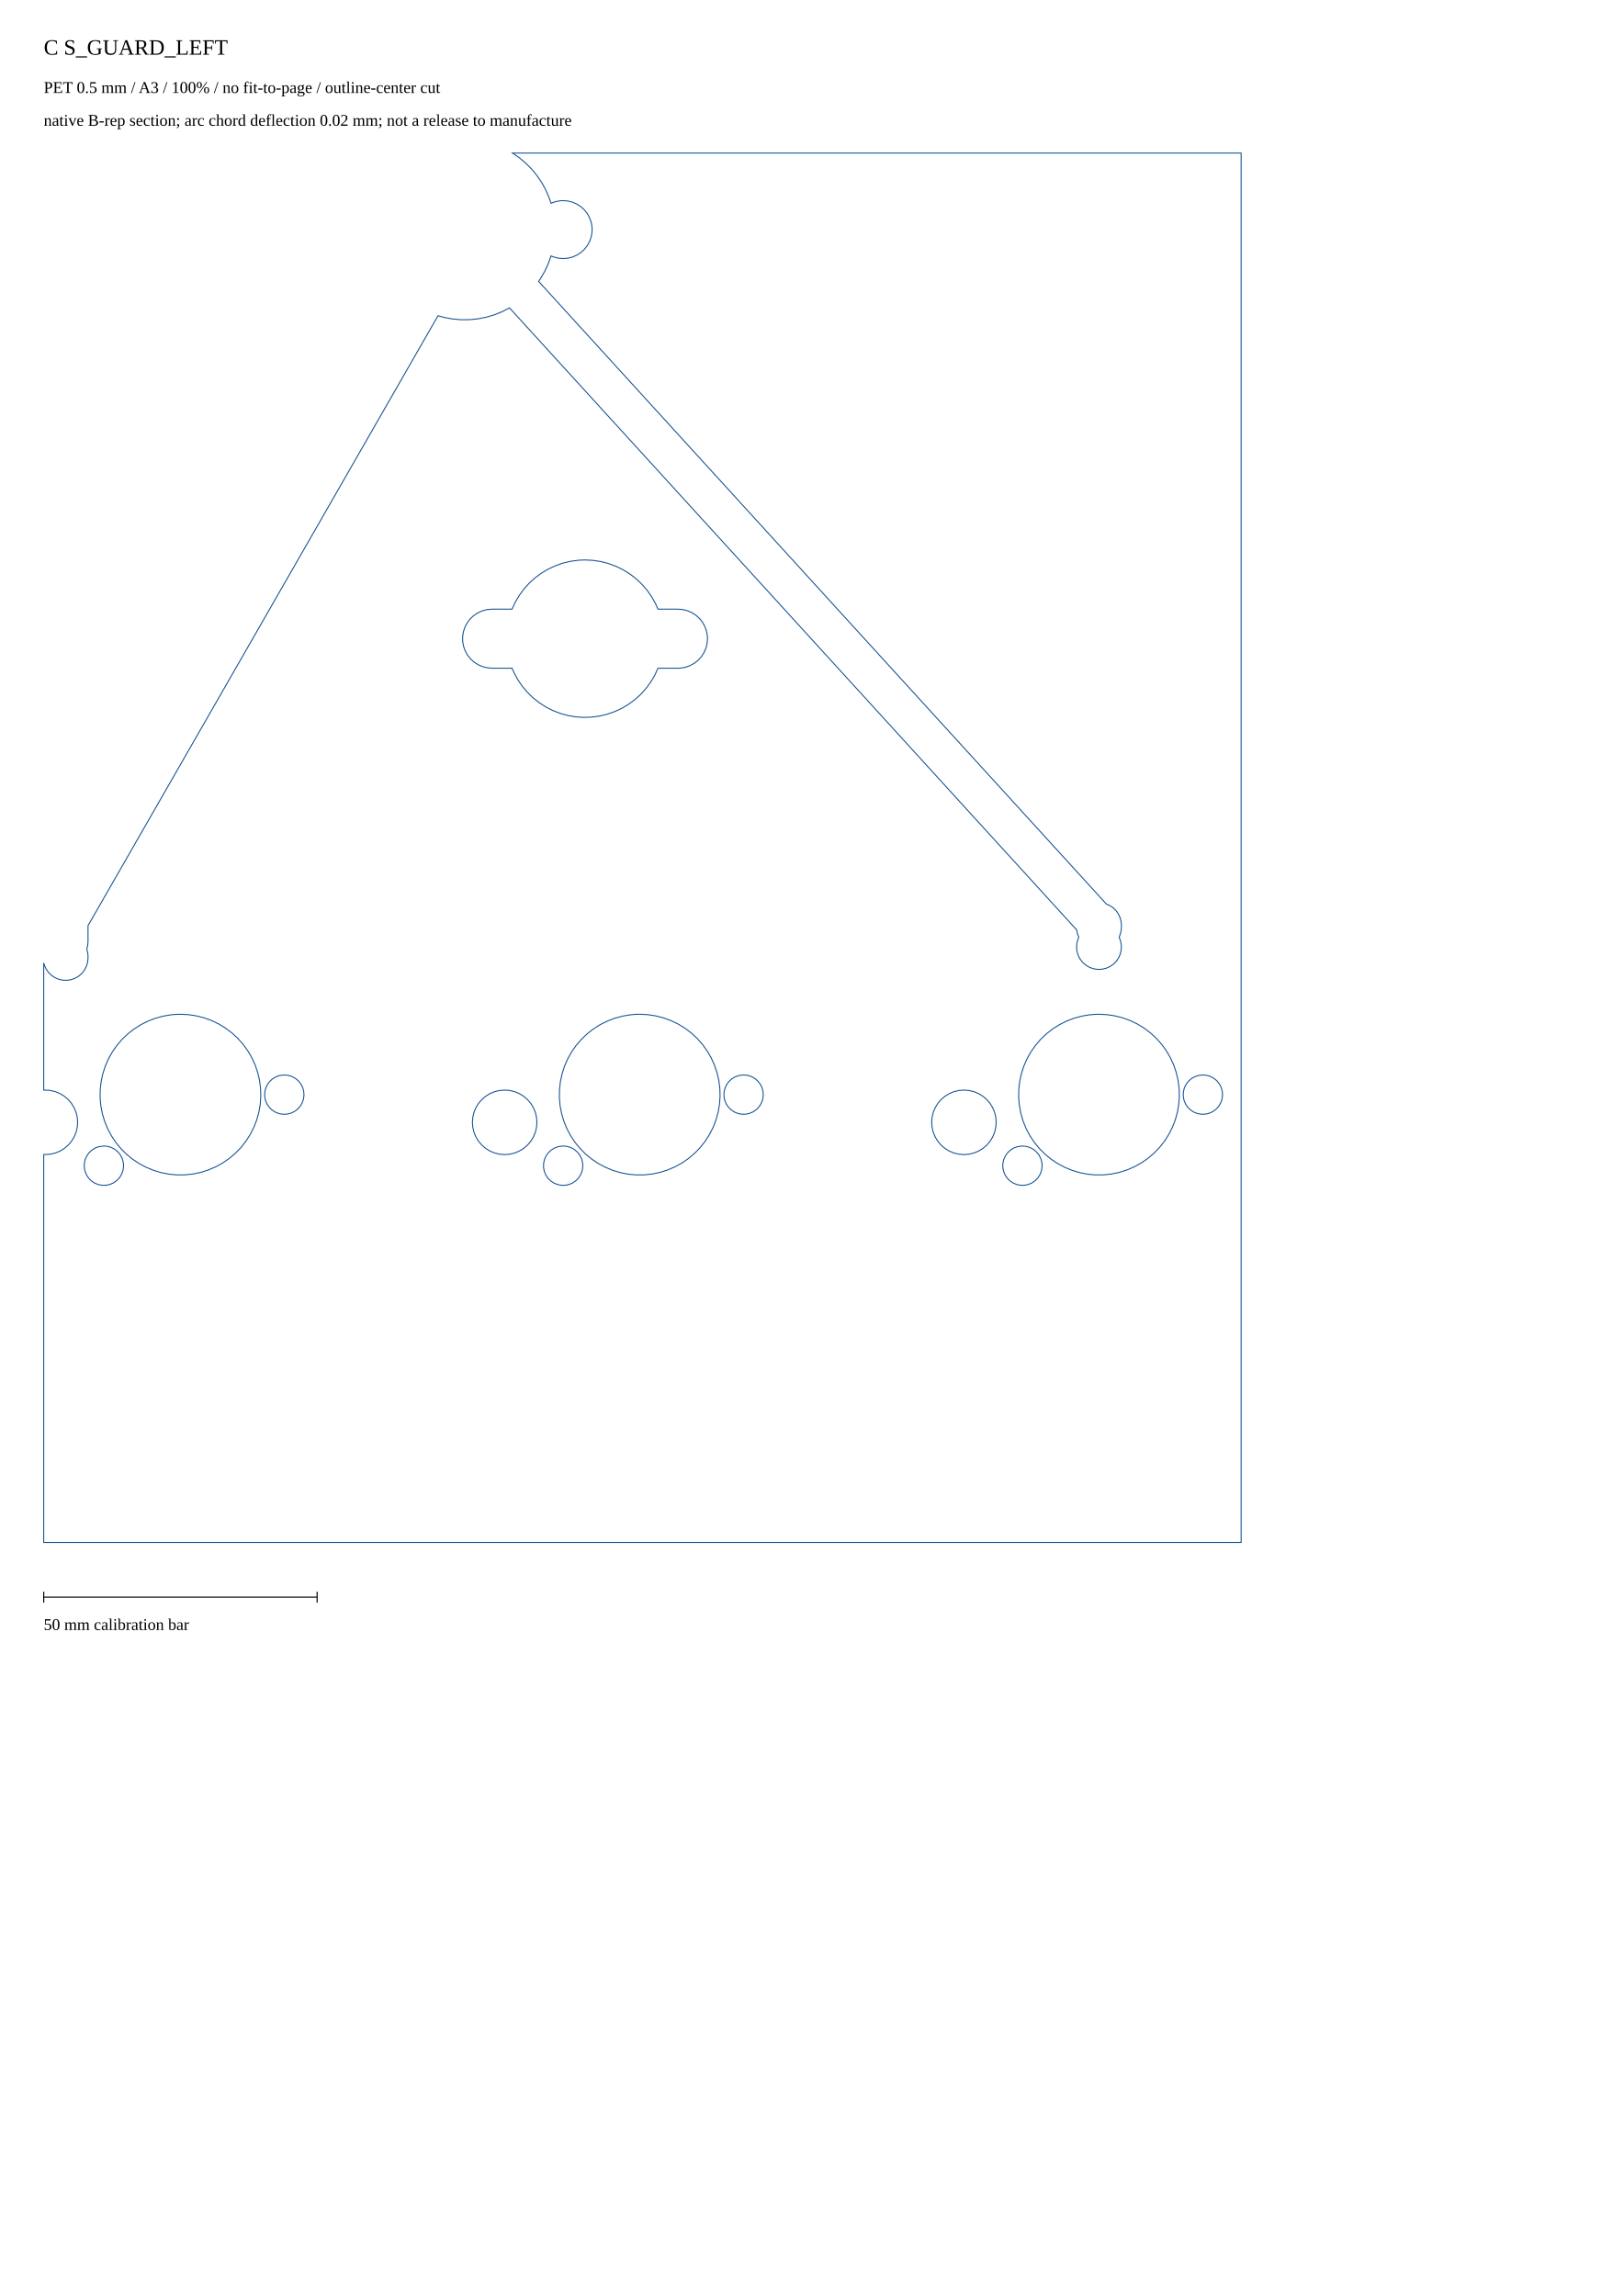
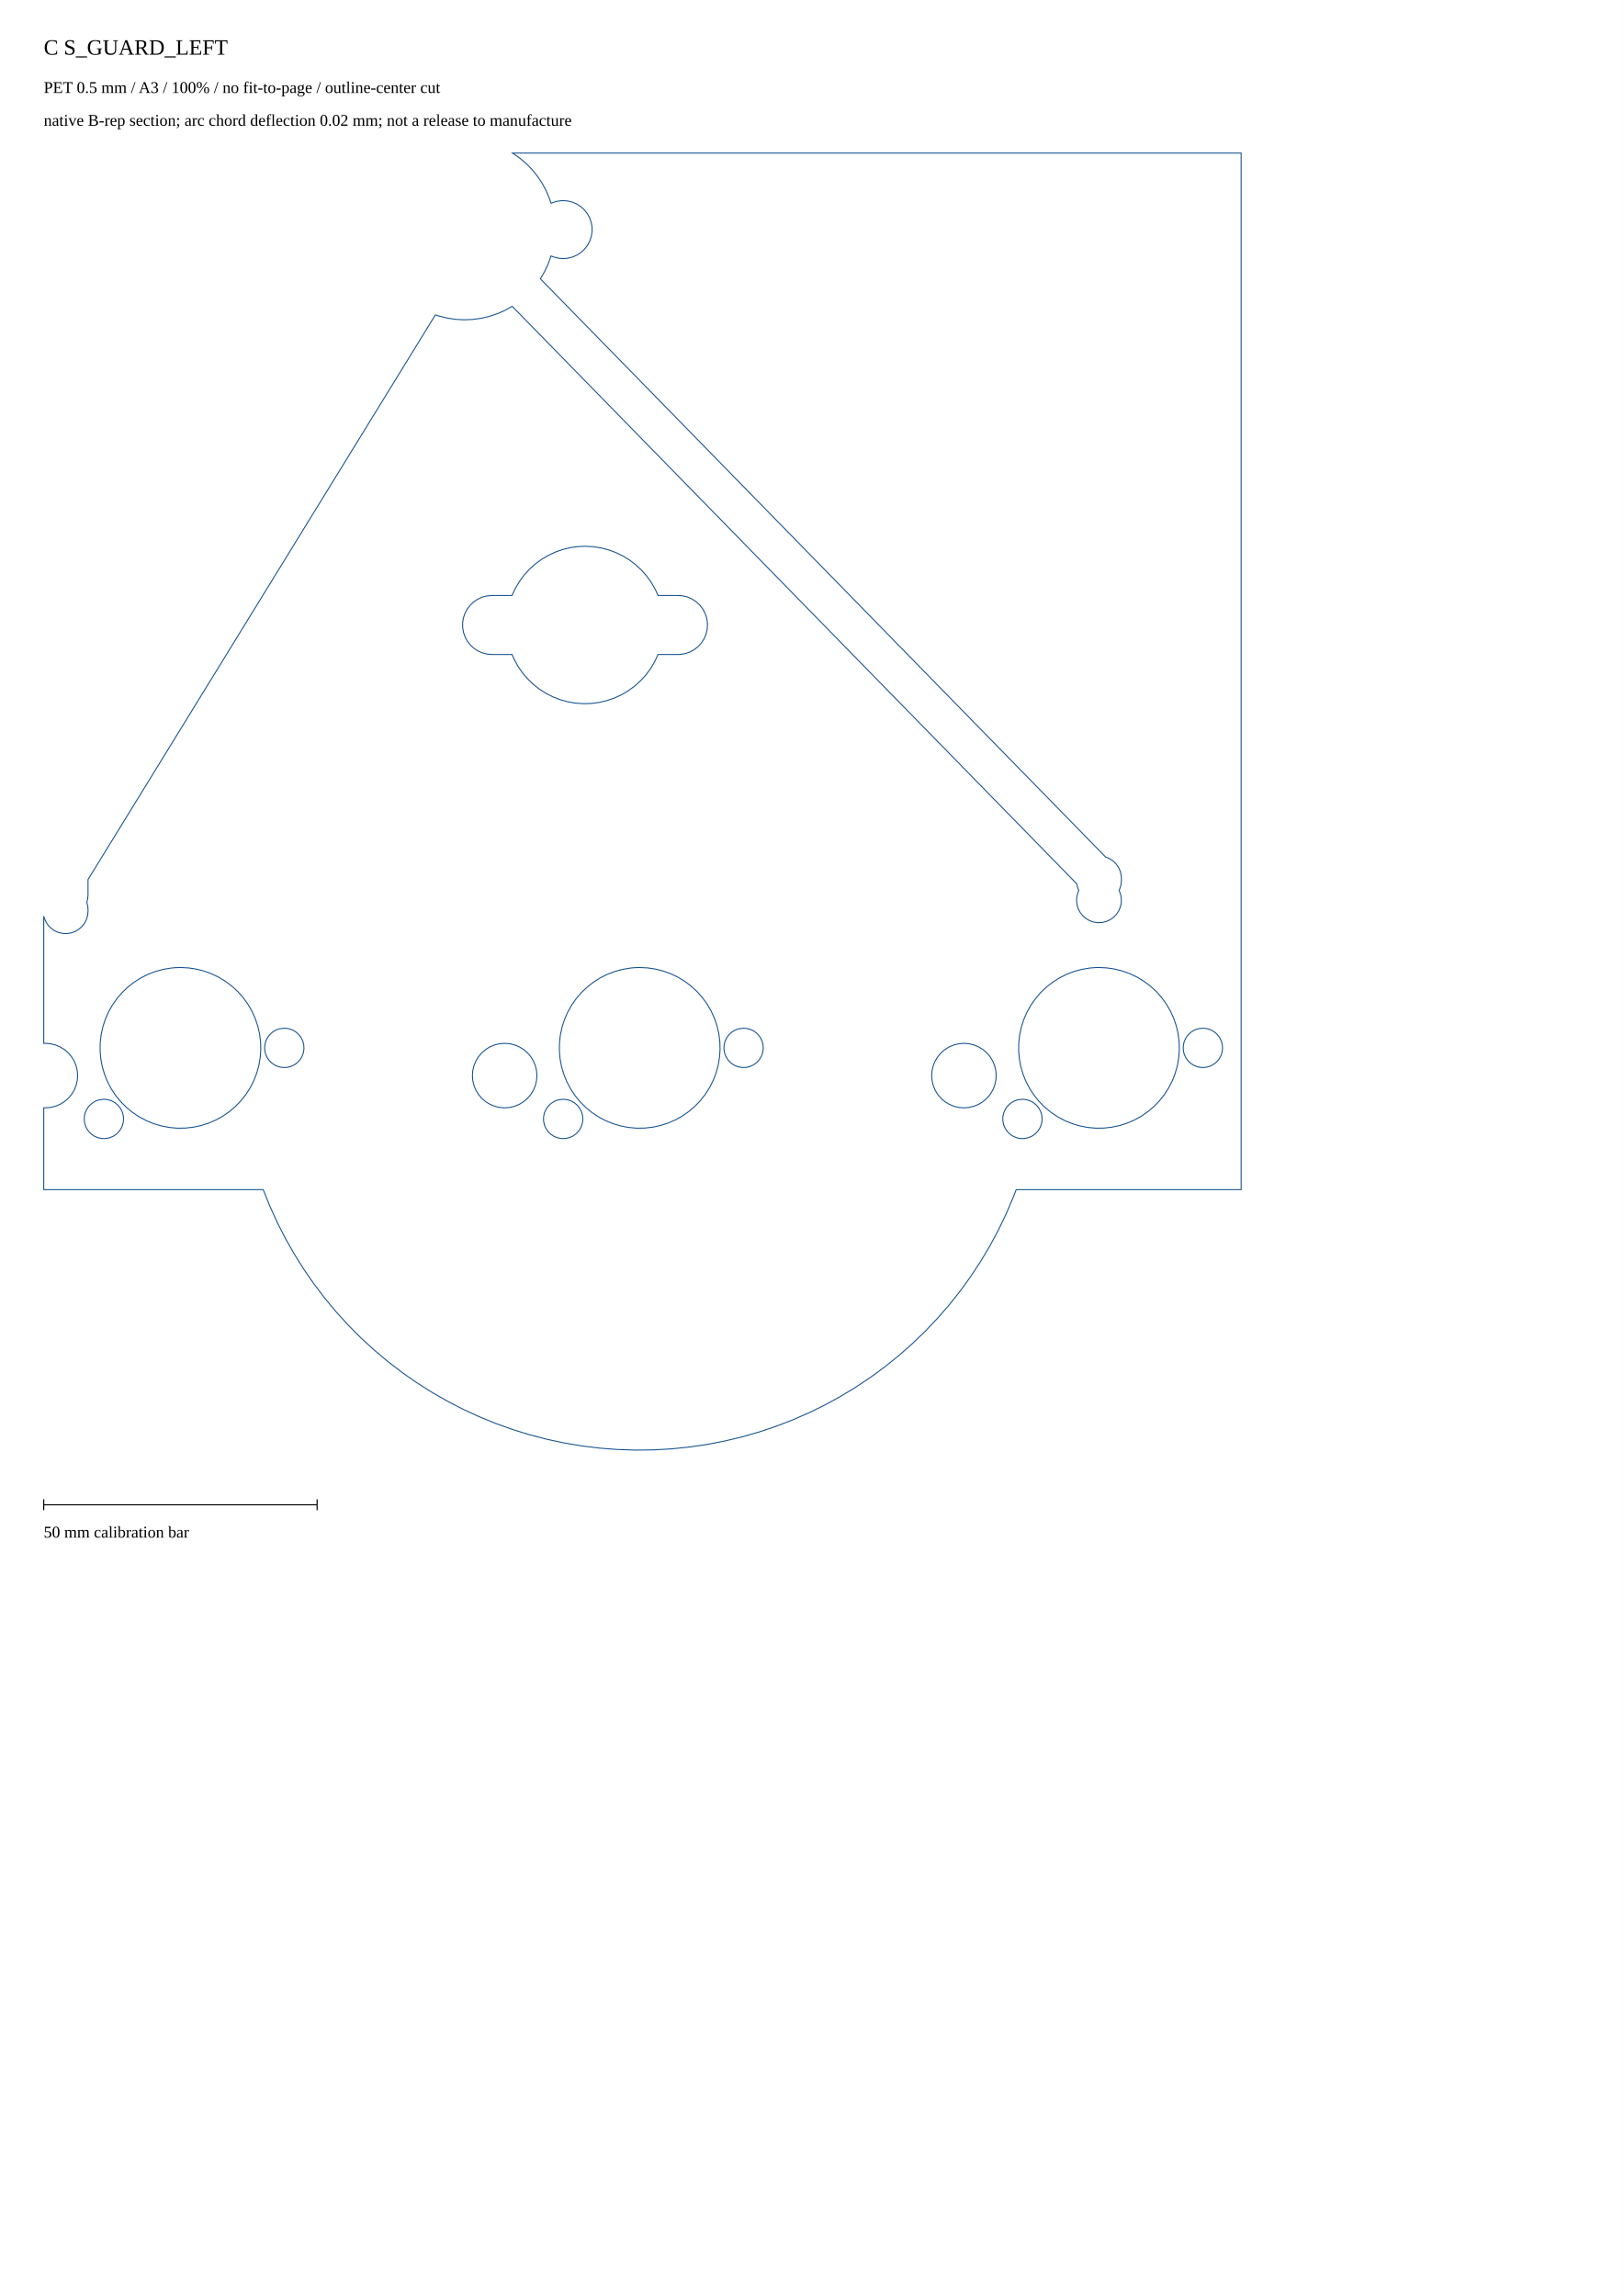
<svg xmlns="http://www.w3.org/2000/svg" width="297mm" height="420mm" viewBox="0 0 297 420">
  <rect width="297" height="420" fill="white" />
  <text x="8" y="10" font-size="4">C S_GUARD_LEFT</text>
  <text x="8" y="17" font-size="3">PET 0.5 mm / A3 / 100% / no fit-to-page / outline-center cut</text>
  <text x="8" y="23" font-size="3">native B-rep section; arc chord deflection 0.02 mm; not a release to manufacture</text>
-   <path d="M8.3,199.406L9.223,199.478L10.122,199.694L10.977,200.048L11.767,200.532L12.471,201.132L13.072,201.836L13.556,202.625L13.91,203.48L14.127,204.379L14.2,205.302L14.128,206.225L13.913,207.125L13.559,207.98L13.076,208.769L12.476,209.474L11.773,210.075L10.984,210.56L10.13,210.915L9.23,211.132L8,211.198L8,282.166L227,282.166L227,28L93.732,28L95.006,28.88L96.192,29.876L97.279,30.979L98.259,32.179L99.121,33.465L99.859,34.826L100.466,36.251L100.782,37.186L101.606,36.886L102.469,36.727L102.975,36.7L103,36.7L103.874,36.773L104.724,36.988L105.527,37.341L106.261,37.822L106.905,38.417L107.442,39.11L107.858,39.882L108.141,40.712L108.283,41.577L108.28,42.454L108.133,43.319L107.845,44.147L107.425,44.917L106.883,45.607L106.235,46.198L105.499,46.674L104.694,47.022L103.843,47.233L102.968,47.3L102.095,47.222L101.246,47.001L100.782,46.814L100.261,48.272L99.606,49.675L98.822,51.011L98.509,51.474L202.338,165.36L203.04,165.68L203.67,166.124L204.205,166.679L204.627,167.325L204.921,168.038L205.076,168.793L205.1,169.236L205.1,169.68L205.027,170.447L204.694,171.458L204.962,172.181L205.089,172.941L205.072,173.712L204.911,174.466L204.611,175.177L204.184,175.819L203.644,176.369L203.011,176.809L202.306,177.122L201.555,177.298L200.785,177.33L200.022,177.217L199.294,176.964L198.626,176.578L198.042,176.075L197.563,175.471L197.205,174.788L196.982,174.05L196.9,173.283L196.964,172.514L197.17,171.771L197.306,171.458L197.038,170.735L196.922,170.107L93.188,56.325L91.809,57.029L90.37,57.602L88.884,58.036L87.363,58.33L85.822,58.48L84.273,58.484L82.731,58.343L81.209,58.059L80.16,57.774L80.109,57.758L16.1,169.324L16.1,172.269L16.027,173.037L15.876,173.605L16.058,174.355L16.1,174.942L16.1,175.236L16.027,176.003L15.813,176.744L15.463,177.431L14.99,178.041L14.412,178.551L13.749,178.944L13.024,179.206L12.262,179.327L11.491,179.304L10.739,179.137L10.03,178.832L9.392,178.399L8.846,177.855L8.411,177.218L8.103,176.511L8,176.136L8,199.413L8.3,199.406Z M220,196.636L220.719,196.708L221.409,196.923L222.042,197.271L222.593,197.738L223.039,198.306L223.363,198.952L223.552,199.649L223.597,200.37L223.498,201.085L223.258,201.767L222.887,202.387L222.399,202.92L221.815,203.345L221.158,203.644L220.454,203.807L219.732,203.826L219.021,203.7L218.349,203.435L217.743,203.041L217.229,202.534L216.826,201.934L216.551,201.266L216.414,200.557L216.422,199.834L216.575,199.128L216.865,198.466L217.281,197.876L217.807,197.381L218.421,197L219.099,196.75L220,196.636Z M201,185.536L202.46,185.608L203.905,185.826L205.322,186.185L206.696,186.684L208.014,187.317L209.262,188.077L210.428,188.958L211.502,189.95L212.471,191.044L213.328,192.228L214.062,193.492L214.667,194.823L215.137,196.207L215.467,197.63L215.655,199.08L215.697,200.541L215.594,201.999L215.347,203.44L214.958,204.849L214.43,206.212L213.771,207.516L212.984,208.748L212.08,209.896L211.066,210.949L209.952,211.896L208.75,212.727L207.471,213.435L206.128,214.012L204.735,214.453L203.304,214.754L201.851,214.911L200.39,214.923L198.934,214.79L197.499,214.513L196.098,214.094L194.746,213.539L193.456,212.852L192.24,212.041L191.111,211.113L190.08,210.077L189.157,208.944L188.35,207.724L187.669,206.431L187.12,205.077L186.708,203.674L186.437,202.238L186.31,200.782L186.329,199.32L186.492,197.868L186.799,196.439L187.246,195.047L187.829,193.707L188.543,192.431L189.379,191.233L190.331,190.123L191.388,189.114L192.54,188.214L193.776,187.433L195.083,186.779L196.448,186.258L197.859,185.875L199.301,185.634L200.149,185.56L201,185.536Z M187,209.636L187.719,209.708L188.409,209.923L189.042,210.271L189.593,210.738L190.039,211.306L190.363,211.952L190.552,212.649L190.597,213.37L190.498,214.085L190.258,214.767L189.887,215.387L189.399,215.92L188.815,216.345L188.158,216.644L187.454,216.807L186.732,216.826L186.021,216.7L185.349,216.435L184.743,216.041L184.229,215.534L183.826,214.934L183.551,214.266L183.414,213.557L183.422,212.834L183.575,212.128L183.865,211.466L184.281,210.876L184.807,210.381L185.421,210L186.099,209.75L187,209.636Z M176.3,199.406L177.223,199.478L178.122,199.694L178.977,200.048L179.767,200.532L180.471,201.132L181.072,201.836L181.556,202.625L181.91,203.48L182.127,204.379L182.2,205.302L182.128,206.225L181.913,207.125L181.559,207.98L181.076,208.769L180.476,209.474L179.773,210.075L178.984,210.56L178.13,210.915L177.23,211.132L176.308,211.206L175.385,211.134L174.485,210.92L173.629,210.567L172.84,210.084L172.135,209.485L171.533,208.782L171.048,207.994L170.692,207.139L170.474,206.24L170.4,205.317L170.471,204.395L170.685,203.494L171.037,202.639L171.519,201.849L172.118,201.143L172.821,200.541L173.609,200.055L174.463,199.699L175.362,199.481L176.3,199.406Z M136,196.636L136.719,196.708L137.409,196.923L138.042,197.271L138.593,197.738L139.039,198.306L139.363,198.952L139.552,199.649L139.597,200.37L139.498,201.085L139.258,201.767L138.887,202.387L138.399,202.92L137.815,203.345L137.158,203.644L136.454,203.807L135.732,203.826L135.021,203.7L134.349,203.435L133.743,203.041L133.229,202.534L132.826,201.934L132.551,201.266L132.414,200.557L132.422,199.834L132.575,199.128L132.865,198.466L133.281,197.876L133.807,197.381L134.421,197L135.099,196.75L136,196.636Z M117,185.536L118.46,185.608L119.905,185.826L121.322,186.185L122.696,186.684L124.014,187.317L125.262,188.077L126.428,188.958L127.502,189.95L128.471,191.044L129.328,192.228L130.062,193.492L130.667,194.823L131.137,196.207L131.467,197.63L131.655,199.08L131.697,200.541L131.594,201.999L131.347,203.44L130.958,204.849L130.43,206.212L129.771,207.516L128.984,208.748L128.08,209.896L127.066,210.949L125.952,211.896L124.75,212.727L123.471,213.435L122.128,214.012L120.735,214.453L119.304,214.754L117.851,214.911L116.39,214.923L114.934,214.79L113.499,214.513L112.098,214.094L110.746,213.539L109.456,212.852L108.24,212.041L107.111,211.113L106.08,210.077L105.157,208.944L104.35,207.724L103.669,206.431L103.12,205.077L102.708,203.674L102.437,202.238L102.31,200.782L102.329,199.32L102.492,197.868L102.799,196.439L103.246,195.047L103.829,193.707L104.543,192.431L105.379,191.233L106.331,190.123L107.388,189.114L108.54,188.214L109.776,187.433L111.083,186.779L112.448,186.258L113.859,185.875L115.301,185.634L116.149,185.56L117,185.536Z M103,209.636L103.719,209.708L104.409,209.923L105.042,210.271L105.593,210.738L106.039,211.306L106.363,211.952L106.552,212.649L106.597,213.37L106.498,214.085L106.258,214.767L105.887,215.387L105.399,215.92L104.815,216.345L104.158,216.644L103.454,216.807L102.732,216.826L102.021,216.7L101.349,216.435L100.743,216.041L100.229,215.534L99.826,214.934L99.551,214.266L99.414,213.557L99.422,212.834L99.575,212.128L99.865,211.466L100.281,210.876L100.807,210.381L101.421,210L102.099,209.75L103,209.636Z M92.3,199.406L93.223,199.478L94.122,199.694L94.978,200.048L95.767,200.532L96.471,201.132L97.072,201.836L97.556,202.625L97.91,203.48L98.127,204.379L98.2,205.302L98.128,206.225L97.913,207.125L97.559,207.98L97.076,208.769L96.476,209.474L95.773,210.075L94.984,210.56L94.13,210.915L93.23,211.132L92.308,211.206L91.385,211.134L90.485,210.92L89.629,210.567L88.84,210.084L88.135,209.485L87.533,208.782L87.048,207.994L86.692,207.139L86.474,206.24L86.4,205.317L86.471,204.395L86.685,203.494L87.037,202.639L87.519,201.849L88.118,201.143L88.821,200.541L89.609,200.055L90.463,199.699L91.362,199.481L92.3,199.406Z M52,196.636L52.719,196.708L53.409,196.923L54.042,197.271L54.593,197.738L55.039,198.306L55.363,198.952L55.552,199.649L55.597,200.37L55.498,201.085L55.258,201.767L54.887,202.387L54.399,202.92L53.815,203.345L53.158,203.644L52.454,203.807L51.732,203.826L51.021,203.7L50.349,203.435L49.743,203.041L49.229,202.534L48.826,201.934L48.551,201.266L48.414,200.557L48.422,199.834L48.575,199.128L48.865,198.466L49.281,197.876L49.807,197.381L50.421,197L51.099,196.75L52,196.636Z M33,185.536L34.46,185.608L35.905,185.826L37.322,186.185L38.696,186.684L40.014,187.317L41.262,188.077L42.428,188.958L43.502,189.95L44.471,191.044L45.328,192.228L46.062,193.492L46.667,194.823L47.137,196.207L47.467,197.63L47.654,199.08L47.697,200.541L47.594,201.999L47.347,203.44L46.958,204.849L46.43,206.212L45.771,207.516L44.984,208.748L44.08,209.896L43.066,210.949L41.952,211.896L40.75,212.727L39.471,213.435L38.128,214.012L36.735,214.453L35.304,214.754L33.851,214.911L32.39,214.923L30.934,214.79L29.499,214.513L28.098,214.094L26.746,213.539L25.456,212.852L24.24,212.041L23.111,211.113L22.08,210.077L21.157,208.944L20.35,207.724L19.669,206.431L19.12,205.077L18.708,203.674L18.437,202.238L18.31,200.782L18.329,199.32L18.492,197.868L18.799,196.439L19.246,195.047L19.829,193.707L20.543,192.431L21.379,191.233L22.331,190.123L23.388,189.114L24.54,188.214L25.776,187.433L27.083,186.779L28.448,186.258L29.859,185.875L31.301,185.634L32.149,185.56L33,185.536Z M19,209.636L19.719,209.708L20.409,209.923L21.042,210.271L21.593,210.738L22.039,211.306L22.363,211.952L22.552,212.649L22.598,213.37L22.498,214.085L22.258,214.767L21.887,215.387L21.399,215.92L20.815,216.345L20.158,216.644L19.454,216.807L18.732,216.826L18.021,216.7L17.349,216.435L16.743,216.041L16.229,215.534L15.826,214.934L15.551,214.266L15.414,213.557L15.422,212.834L15.575,212.128L15.865,211.466L16.281,210.876L16.807,210.381L17.421,210L18.099,209.75L19,209.636Z M93.651,111.433L94.26,110.121L94.998,108.877L95.857,107.713L96.828,106.64L97.902,105.671L99.068,104.815L100.314,104.08L101.627,103.473L102.995,103.001L104.403,102.669L105.837,102.48L106.946,102.433L107,102.433L108.445,102.506L109.875,102.723L111.276,103.083L112.634,103.581L113.936,104.213L115.167,104.973L116.316,105.852L117.37,106.842L118.32,107.933L119.156,109.114L119.869,110.373L120.329,111.383L120.349,111.433L124,111.433L124.882,111.506L125.741,111.721L126.553,112.075L127.296,112.556L127.95,113.152L128.499,113.846L128.926,114.622L129.222,115.456L129.376,116.328L129.4,116.833L129.327,117.715L129.112,118.574L128.759,119.386L128.278,120.129L127.682,120.784L126.987,121.332L126.211,121.76L125.377,122.055L124.505,122.209L124,122.233L120.349,122.233L119.74,123.545L119.002,124.79L118.143,125.954L117.172,127.026L116.098,127.995L114.932,128.851L113.686,129.587L112.373,130.193L111.005,130.665L109.597,130.997L108.163,131.186L106.717,131.23L105.274,131.129L103.848,130.884L102.454,130.497L101.106,129.972L99.818,129.314L98.602,128.531L97.471,127.629L96.435,126.618L95.507,125.509L94.694,124.312L94.006,123.04L93.666,122.271L93.651,122.233L90,122.233L89.118,122.161L88.259,121.945L87.447,121.592L86.704,121.111L86.05,120.515L85.501,119.82L85.074,119.045L84.778,118.21L84.624,117.338L84.613,116.453L84.748,115.578L85.023,114.737L85.433,113.952L85.965,113.245L86.606,112.633L87.337,112.135L88.141,111.763L88.994,111.528L90,111.433L93.651,111.433Z" fill="none" fill-rule="evenodd" stroke="#124f8f" stroke-width="0.18" />
-   <path d="M8,292.166h50m-50,-1v2m50,-2v2" stroke="black" stroke-width="0.2" />
-   <text x="8" y="298.166" font-size="3">50 mm calibration bar</text>
+   <path d="M8,202.647L8,217.614L48.14,217.614L49.361,220.649L50.715,223.627L52.2,226.542L53.814,229.387L55.552,232.159L57.412,234.85L59.389,237.456L61.48,239.971L63.681,242.391L65.988,244.711L68.395,246.926L70.898,249.031L73.493,251.024L76.173,252.899L78.934,254.653L81.771,256.283L84.677,257.785L87.647,259.156L90.675,260.394L93.755,261.496L96.88,262.46L100.046,263.285L103.245,263.967L106.472,264.507L109.719,264.903L112.98,265.155L116.25,265.261L119.521,265.221L122.787,265.037L126.041,264.707L129.278,264.233L132.49,263.615L135.672,262.856L138.817,261.956L141.919,260.916L144.971,259.74L147.969,258.43L150.905,256.988L153.774,255.416L156.57,253.719L159.288,251.899L161.923,249.959L164.468,247.905L166.92,245.74L169.273,243.468L171.523,241.093L173.666,238.621L175.696,236.056L177.61,233.403L179.404,230.668L181.075,227.856L182.62,224.972L184.034,222.023L185.317,219.013L185.86,217.614L227,217.614L227,28L93.732,28L95.006,28.88L96.192,29.876L97.279,30.979L98.259,32.179L99.121,33.465L99.859,34.826L100.466,36.251L100.782,37.186L101.606,36.886L102.469,36.727L102.975,36.7L103,36.7L103.874,36.773L104.724,36.988L105.527,37.341L106.261,37.822L106.905,38.417L107.442,39.11L107.858,39.882L108.141,40.712L108.283,41.577L108.28,42.454L108.133,43.319L107.845,44.147L107.425,44.917L106.883,45.607L106.235,46.198L105.499,46.674L104.694,47.022L103.843,47.233L102.968,47.3L102.095,47.222L101.246,47.001L100.782,46.814L100.261,48.272L99.606,49.675L98.869,50.939L98.83,50.999L202.203,156.765L202.916,157.06L203.561,157.482L204.115,158.018L204.559,158.649L204.877,159.351L205.058,160.101L205.1,160.684L205.1,161.128L205.027,161.896L204.694,162.906L204.962,163.63L205.089,164.39L205.072,165.161L204.911,165.915L204.611,166.626L204.184,167.267L203.644,167.818L203.011,168.258L202.306,168.571L201.555,168.747L200.785,168.779L200.022,168.666L199.294,168.413L198.626,168.027L198.042,167.523L197.563,166.919L197.205,166.236L196.982,165.498L196.9,164.731L196.964,163.963L197.17,163.22L197.306,162.906L197.038,162.183L196.937,161.678L93.681,56.032L92.327,56.784L90.909,57.406L89.438,57.892L87.929,58.238L86.394,58.441L84.846,58.499L83.3,58.412L81.769,58.18L80.266,57.806L79.63,57.602L16.1,160.89L16.1,163.718L16.027,164.485L15.876,165.054L16.058,165.803L16.1,166.39L16.1,166.684L16.027,167.452L15.813,168.193L15.463,168.88L14.99,169.489L14.412,170L13.749,170.393L13.024,170.655L12.262,170.776L11.491,170.753L10.739,170.586L10.03,170.28L9.392,169.848L8.846,169.304L8.411,168.667L8.103,167.96L8,167.584L8,190.862L8.3,190.854L9.223,190.927L10.122,191.143L10.977,191.497L11.767,191.98L12.471,192.581L13.072,193.285L13.556,194.073L13.91,194.928L14.127,195.828L14.2,196.751L14.128,197.673L13.913,198.573L13.559,199.429L13.076,200.218L12.476,200.922L11.773,201.524L10.984,202.008L10.13,202.364L9.23,202.581L8,202.647Z M220,188.084L220.719,188.157L221.409,188.371L222.042,188.719L222.593,189.187L223.039,189.755L223.363,190.4L223.552,191.098L223.597,191.819L223.498,192.534L223.258,193.215L222.887,193.835L222.399,194.368L221.815,194.793L221.158,195.093L220.454,195.256L219.732,195.274L219.021,195.149L218.349,194.883L217.743,194.489L217.229,193.982L216.826,193.383L216.551,192.715L216.414,192.005L216.422,191.283L216.575,190.577L216.865,189.915L217.281,189.325L217.807,188.829L218.421,188.449L219.099,188.199L220,188.084Z M201,176.984L202.46,177.057L203.905,177.274L205.322,177.634L206.696,178.133L208.014,178.765L209.262,179.526L210.428,180.406L211.502,181.399L212.471,182.492L213.328,183.677L214.062,184.941L214.667,186.271L215.137,187.655L215.467,189.079L215.655,190.529L215.697,191.99L215.594,193.448L215.347,194.888L214.958,196.297L214.43,197.661L213.771,198.965L212.984,200.197L212.08,201.345L211.066,202.398L209.952,203.344L208.75,204.176L207.471,204.884L206.128,205.461L204.735,205.902L203.304,206.203L201.851,206.36L200.39,206.372L198.934,206.239L197.499,205.961L196.098,205.543L194.746,204.988L193.456,204.301L192.24,203.489L191.111,202.561L190.08,201.525L189.157,200.392L188.35,199.173L187.669,197.88L187.12,196.525L186.708,195.123L186.437,193.687L186.31,192.231L186.329,190.769L186.492,189.317L186.799,187.887L187.246,186.496L187.829,185.156L188.543,183.88L189.379,182.682L190.331,181.572L191.388,180.562L192.54,179.663L193.776,178.882L195.083,178.228L196.448,177.707L197.859,177.324L199.301,177.083L200.149,177.009L201,176.984Z M187,201.084L187.719,201.157L188.409,201.371L189.042,201.719L189.593,202.187L190.039,202.755L190.363,203.4L190.552,204.098L190.597,204.819L190.498,205.534L190.258,206.215L189.887,206.835L189.399,207.368L188.815,207.793L188.158,208.093L187.454,208.256L186.732,208.274L186.021,208.149L185.349,207.883L184.743,207.489L184.229,206.982L183.826,206.383L183.551,205.715L183.414,205.005L183.422,204.283L183.575,203.577L183.865,202.915L184.281,202.325L184.807,201.829L185.421,201.449L186.099,201.199L187,201.084Z M176.3,190.854L177.223,190.927L178.122,191.143L178.977,191.497L179.767,191.98L180.471,192.581L181.072,193.285L181.556,194.073L181.91,194.928L182.127,195.828L182.2,196.751L182.128,197.673L181.913,198.573L181.559,199.429L181.076,200.218L180.476,200.922L179.773,201.524L178.984,202.008L178.13,202.364L177.23,202.581L176.308,202.654L175.385,202.583L174.485,202.368L173.629,202.015L172.84,201.533L172.135,200.933L171.533,200.231L171.048,199.442L170.692,198.588L170.474,197.689L170.4,196.766L170.471,195.843L170.685,194.943L171.037,194.087L171.519,193.297L172.118,192.592L172.821,191.989L173.609,191.504L174.463,191.148L175.362,190.929L176.3,190.854Z M136,188.084L136.719,188.157L137.409,188.371L138.042,188.719L138.593,189.187L139.039,189.755L139.363,190.4L139.552,191.098L139.597,191.819L139.498,192.534L139.258,193.215L138.887,193.835L138.399,194.368L137.815,194.793L137.158,195.093L136.454,195.256L135.732,195.274L135.021,195.149L134.349,194.883L133.743,194.489L133.229,193.982L132.826,193.383L132.551,192.715L132.414,192.005L132.422,191.283L132.575,190.577L132.865,189.915L133.281,189.325L133.807,188.829L134.421,188.449L135.099,188.199L136,188.084Z M117,176.984L118.46,177.057L119.905,177.274L121.322,177.634L122.696,178.133L124.014,178.765L125.262,179.526L126.428,180.406L127.502,181.399L128.471,182.492L129.328,183.677L130.062,184.941L130.667,186.271L131.137,187.655L131.467,189.079L131.655,190.529L131.697,191.99L131.594,193.448L131.347,194.888L130.958,196.297L130.43,197.661L129.771,198.965L128.984,200.197L128.08,201.345L127.066,202.398L125.952,203.344L124.75,204.176L123.471,204.884L122.128,205.461L120.735,205.902L119.304,206.203L117.851,206.36L116.39,206.372L114.934,206.239L113.499,205.961L112.098,205.543L110.746,204.988L109.456,204.301L108.24,203.489L107.111,202.561L106.08,201.525L105.157,200.392L104.35,199.173L103.669,197.88L103.12,196.525L102.708,195.123L102.437,193.687L102.31,192.231L102.329,190.769L102.492,189.317L102.799,187.887L103.246,186.496L103.829,185.156L104.543,183.88L105.379,182.682L106.331,181.572L107.388,180.562L108.54,179.663L109.776,178.882L111.083,178.228L112.448,177.707L113.859,177.324L115.301,177.083L116.149,177.009L117,176.984Z M103,201.084L103.719,201.157L104.409,201.371L105.042,201.719L105.593,202.187L106.039,202.755L106.363,203.4L106.552,204.098L106.597,204.819L106.498,205.534L106.258,206.215L105.887,206.835L105.399,207.368L104.815,207.793L104.158,208.093L103.454,208.256L102.732,208.274L102.021,208.149L101.349,207.883L100.743,207.489L100.229,206.982L99.826,206.383L99.551,205.715L99.414,205.005L99.422,204.283L99.575,203.577L99.865,202.915L100.281,202.325L100.807,201.829L101.421,201.449L102.099,201.199L103,201.084Z M92.3,190.854L93.223,190.927L94.122,191.143L94.978,191.497L95.767,191.98L96.471,192.581L97.072,193.285L97.556,194.073L97.91,194.928L98.127,195.828L98.2,196.751L98.128,197.673L97.913,198.573L97.559,199.429L97.076,200.218L96.476,200.922L95.773,201.524L94.984,202.008L94.13,202.364L93.23,202.581L92.308,202.654L91.385,202.583L90.485,202.368L89.629,202.015L88.84,201.533L88.135,200.933L87.533,200.231L87.048,199.442L86.692,198.588L86.474,197.689L86.4,196.766L86.471,195.843L86.685,194.943L87.037,194.087L87.519,193.297L88.118,192.592L88.821,191.989L89.609,191.504L90.463,191.148L91.362,190.929L92.3,190.854Z M52,188.084L52.719,188.157L53.409,188.371L54.042,188.719L54.593,189.187L55.039,189.755L55.363,190.4L55.552,191.098L55.597,191.819L55.498,192.534L55.258,193.215L54.887,193.835L54.399,194.368L53.815,194.793L53.158,195.093L52.454,195.256L51.732,195.274L51.021,195.149L50.349,194.883L49.743,194.489L49.229,193.982L48.826,193.383L48.551,192.715L48.414,192.005L48.422,191.283L48.575,190.577L48.865,189.915L49.281,189.325L49.807,188.829L50.421,188.449L51.099,188.199L52,188.084Z M33,176.984L34.46,177.057L35.905,177.274L37.322,177.634L38.696,178.133L40.014,178.765L41.262,179.526L42.428,180.406L43.502,181.399L44.471,182.492L45.328,183.677L46.062,184.941L46.667,186.271L47.137,187.655L47.467,189.079L47.654,190.529L47.697,191.99L47.594,193.448L47.347,194.888L46.958,196.297L46.43,197.661L45.771,198.965L44.984,200.197L44.08,201.345L43.066,202.398L41.952,203.344L40.75,204.176L39.471,204.884L38.128,205.461L36.735,205.902L35.304,206.203L33.851,206.36L32.39,206.372L30.934,206.239L29.499,205.961L28.098,205.543L26.746,204.988L25.456,204.301L24.24,203.489L23.111,202.561L22.08,201.525L21.157,200.392L20.35,199.173L19.669,197.88L19.12,196.525L18.708,195.123L18.437,193.687L18.31,192.231L18.329,190.769L18.492,189.317L18.799,187.887L19.246,186.496L19.829,185.156L20.543,183.88L21.379,182.682L22.331,181.572L23.388,180.562L24.54,179.663L25.776,178.882L27.083,178.228L28.448,177.707L29.859,177.324L31.301,177.083L32.149,177.009L33,176.984Z M19,201.084L19.719,201.157L20.409,201.371L21.042,201.719L21.593,202.187L22.039,202.755L22.363,203.4L22.552,204.098L22.598,204.819L22.498,205.534L22.258,206.215L21.887,206.835L21.399,207.368L20.815,207.793L20.158,208.093L19.454,208.256L18.732,208.274L18.021,208.149L17.349,207.883L16.743,207.489L16.229,206.982L15.826,206.383L15.551,205.715L15.414,205.005L15.422,204.283L15.575,203.577L15.865,202.915L16.281,202.325L16.807,201.829L17.421,201.449L18.099,201.199L19,201.084Z M120.349,119.728L119.74,121.04L119.002,122.285L118.143,123.449L117.172,124.521L116.098,125.49L114.932,126.346L113.686,127.082L112.373,127.688L111.005,128.16L109.597,128.492L108.163,128.681L106.717,128.725L105.274,128.624L103.848,128.379L102.454,127.992L101.106,127.467L99.818,126.809L98.602,126.026L97.471,125.124L96.435,124.113L95.507,123.004L94.694,121.807L94.006,120.535L93.666,119.766L93.651,119.728L90,119.728L89.118,119.656L88.259,119.44L87.447,119.087L86.704,118.606L86.05,118.01L85.501,117.315L85.074,116.54L84.778,115.705L84.624,114.833L84.613,113.948L84.748,113.073L85.023,112.232L85.433,111.447L85.965,110.739L86.606,110.128L87.337,109.63L88.141,109.258L88.994,109.023L90,108.928L93.651,108.928L94.26,107.616L94.998,106.372L95.857,105.208L96.828,104.135L97.902,103.166L99.068,102.31L100.314,101.575L101.627,100.968L102.995,100.496L104.403,100.164L105.837,99.975L106.946,99.928L107,99.928L108.445,100.001L109.875,100.218L111.276,100.578L112.634,101.076L113.936,101.708L115.167,102.468L116.316,103.347L117.37,104.337L118.32,105.428L119.156,106.609L119.869,107.868L120.329,108.878L120.349,108.928L124,108.928L124.882,109.001L125.741,109.216L126.553,109.57L127.296,110.051L127.95,110.647L128.499,111.341L128.926,112.117L129.222,112.951L129.376,113.823L129.4,114.328L129.327,115.21L129.112,116.069L128.759,116.881L128.278,117.624L127.682,118.279L126.987,118.827L126.211,119.255L125.377,119.55L124.505,119.704L124,119.728L120.349,119.728Z" fill="none" fill-rule="evenodd" stroke="#124f8f" stroke-width="0.18" />
+   <path d="M8,275.264h50m-50,-1v2m50,-2v2" stroke="black" stroke-width="0.2" />
+   <text x="8" y="281.264" font-size="3">50 mm calibration bar</text>
</svg>
